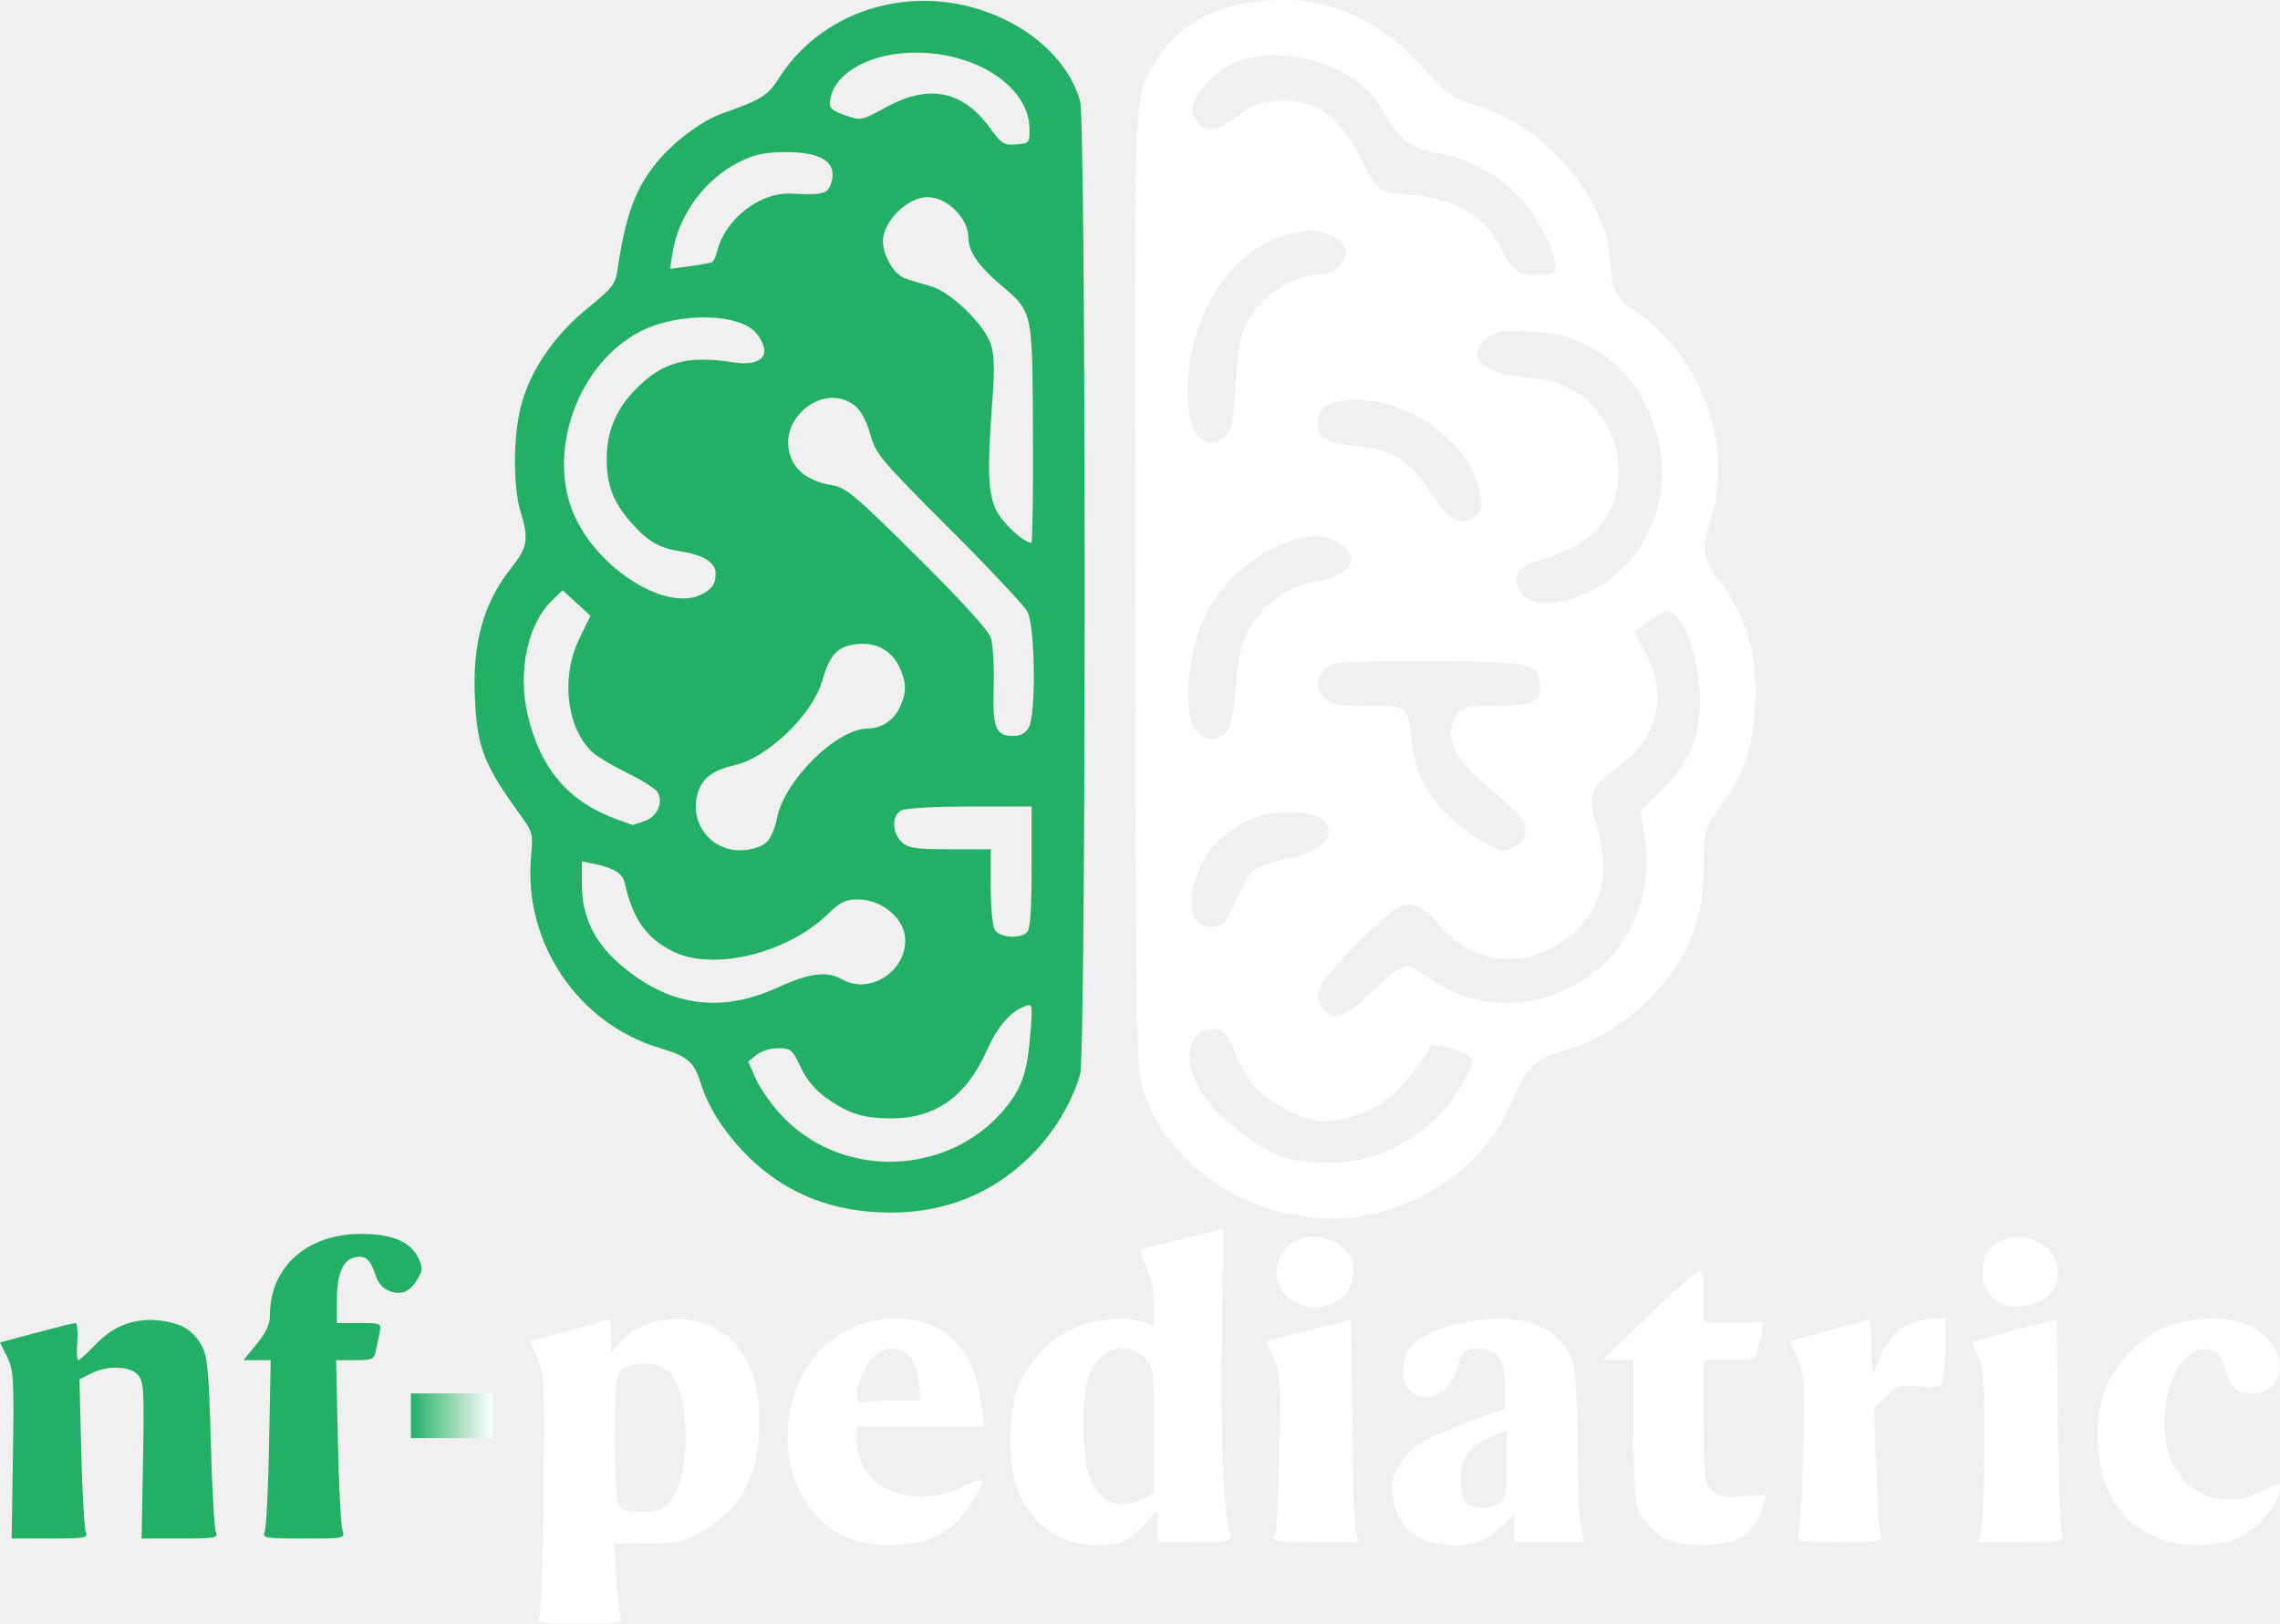
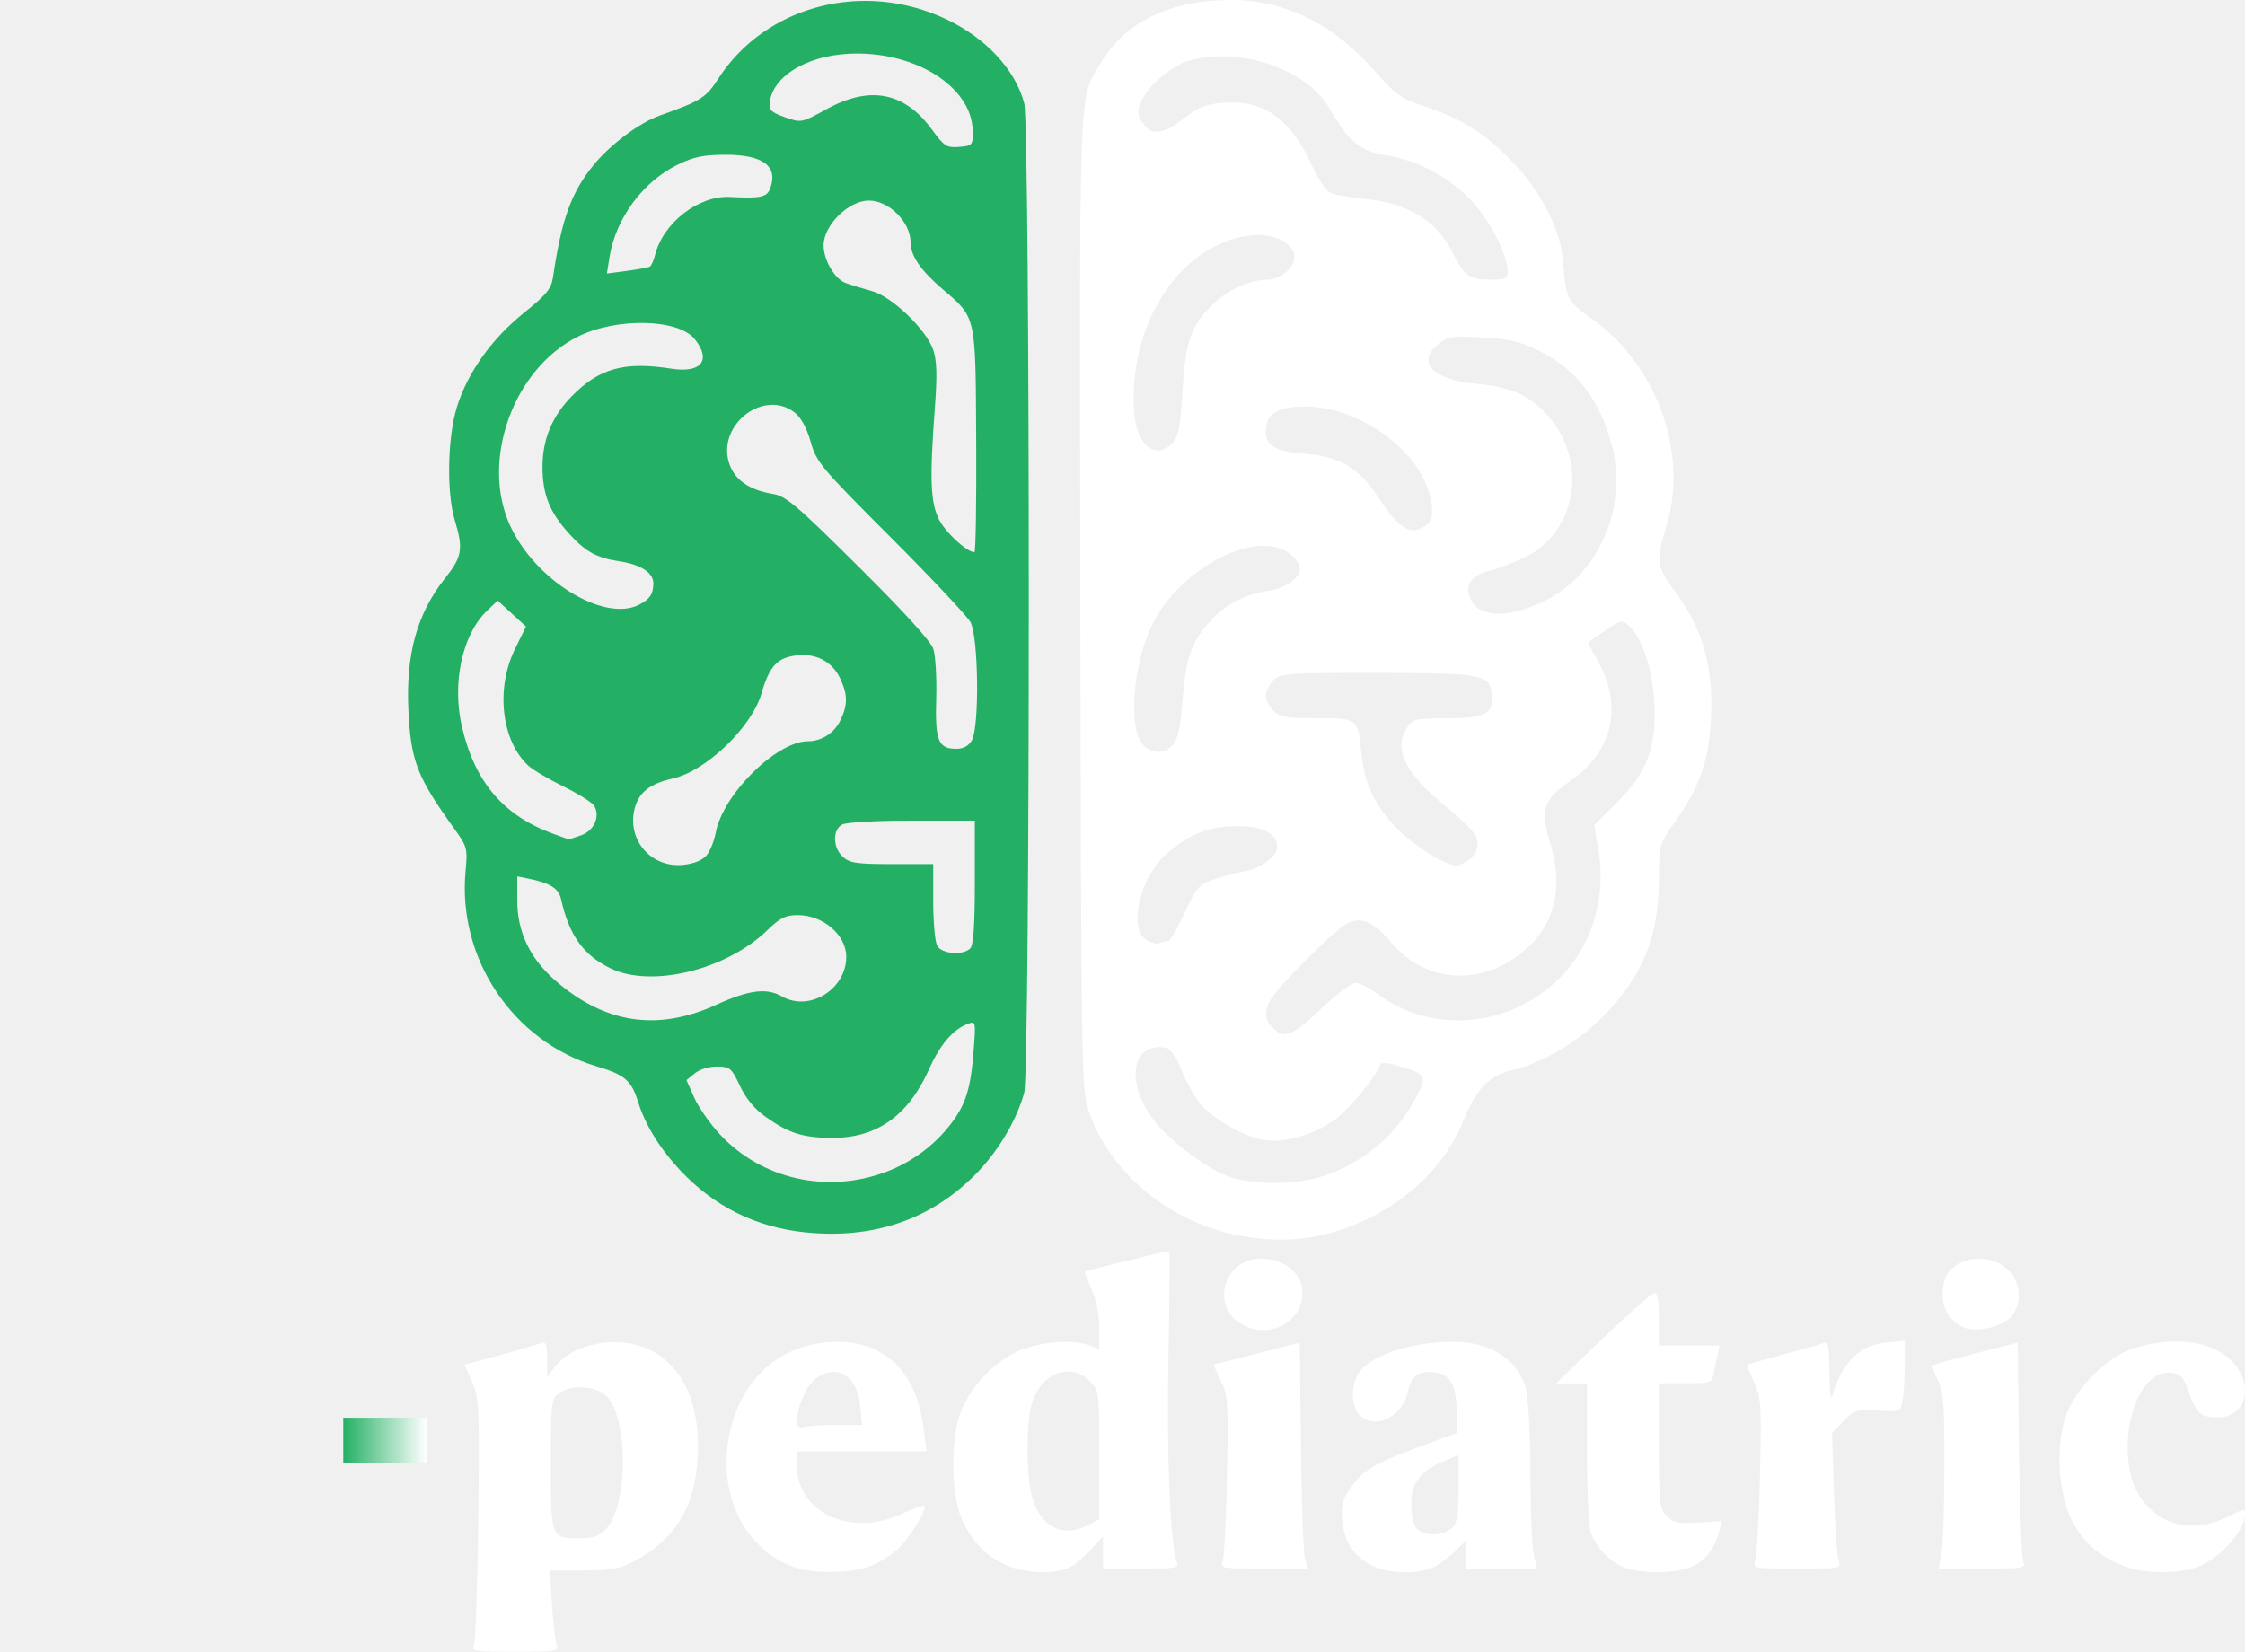
- <svg xmlns="http://www.w3.org/2000/svg" xmlns:xlink="http://www.w3.org/1999/xlink" width="202.368mm" height="144.123mm" viewBox="0 0 202.368 144.123" version="1.1" id="svg1" xml:space="preserve">
+ <svg xmlns="http://www.w3.org/2000/svg" xmlns:xlink="http://www.w3.org/1999/xlink" width="195.843mm" height="144.123mm" viewBox="0 0 195.843 144.123" version="1.1" id="svg1" xml:space="preserve">
  <defs id="defs1">
    <linearGradient id="linearGradient5">
      <stop style="stop-color:#24b064;stop-opacity:1;" offset="0" id="stop5" />
      <stop style="stop-color:#ffffff;stop-opacity:1;" offset="1" id="stop6" />
    </linearGradient>
    <linearGradient xlink:href="#linearGradient5" id="linearGradient6" x1="29.033" y1="234.454" x2="36.291" y2="234.454" gradientUnits="userSpaceOnUse" gradientTransform="translate(20.90375,23.01032)" />
  </defs>
-   <g id="layer1" transform="translate(-4.486651,-89.82177)">
+   <g id="layer1" transform="translate(-11.01144,-89.82177)">
    <g id="g6" transform="translate(-8.978102,-41.96287)">
      <path d="m 122,240.964 m 7.97,0.661 m -2.388,-2.138 c -5.929,-1.29 -11.044,-5.723 -12.684,-10.993 -0.56,-1.798 -0.6,-4.476 -0.665,-44.284 -0.075,-46.165 -0.171,-43.626 1.762,-46.903 2.119,-3.593 6.036,-5.502 11.326,-5.521 4.72,-0.016 8.93,2.051 12.584,6.179 1.921,2.17 2.266,2.408 4.626,3.194 3.118,1.038 5.285,2.461 7.663,5.029 2.381,2.571 3.963,5.789 4.162,8.46 0.242,3.257 0.313,3.395 2.573,5.008 5.61,4.003 8.364,11.685 6.444,17.974 -0.911,2.983 -0.844,3.667 0.537,5.475 2.602,3.409 3.598,6.846 3.336,11.513 -0.2,3.565 -0.981,5.806 -3.048,8.74 -1.482,2.104 -1.485,2.116 -1.485,4.944 0,5.204 -1.398,8.662 -4.944,12.226 -2.217,2.228 -5.161,3.964 -7.824,4.612 -2.036,0.496 -3.149,1.616 -4.202,4.231 -1.55,3.851 -4.503,6.886 -8.596,8.834 -3.732,1.777 -7.416,2.185 -11.567,1.281 z m 7.969,-5.13 c 3.204,-1.102 5.924,-3.298 7.547,-6.092 1.465,-2.522 1.431,-2.686 -0.691,-3.355 -1.318,-0.416 -1.923,-0.483 -2.01,-0.223 -0.313,0.938 -2.511,3.646 -3.764,4.638 -1.735,1.373 -4.486,2.212 -6.341,1.933 -1.773,-0.266 -4.563,-1.866 -5.668,-3.251 -0.477,-0.598 -1.19,-1.896 -1.584,-2.885 -0.446,-1.118 -0.944,-1.841 -1.319,-1.913 -2.991,-0.576 -3.616,2.975 -1.105,6.279 1.45,1.908 4.841,4.427 6.75,5.014 2.318,0.713 5.874,0.65 8.185,-0.145 z m -0.145,-14.709 c 1.207,-1.157 2.477,-2.104 2.821,-2.104 0.345,0 1.246,0.455 2.002,1.011 4.908,3.609 11.91,2.821 16.19,-1.823 2.539,-2.755 3.679,-6.807 3.017,-10.73 l -0.374,-2.217 1.947,-1.947 c 2.672,-2.672 3.491,-4.833 3.298,-8.705 -0.147,-2.952 -1.056,-5.697 -2.241,-6.77 -0.571,-0.517 -0.695,-0.489 -2.084,0.467 l -1.477,1.016 0.992,1.832 c 2.049,3.784 1.127,7.701 -2.389,10.145 -2.494,1.733 -2.793,2.576 -1.92,5.402 1.374,4.448 0.277,7.925 -3.235,10.257 -3.534,2.346 -7.91,1.753 -10.574,-1.433 -1.556,-1.861 -2.669,-2.334 -3.928,-1.669 -1.092,0.577 -6.136,5.645 -6.677,6.708 -0.533,1.047 -0.453,1.666 0.31,2.43 0.952,0.952 1.728,0.616 4.322,-1.871 z m -13.529,-5.733 c 0.177,0 0.821,-1.097 1.432,-2.437 1.021,-2.24 1.226,-2.479 2.538,-2.948 0.785,-0.281 1.969,-0.598 2.631,-0.705 1.436,-0.232 2.92,-1.315 2.92,-2.129 0,-1.21 -1.241,-1.843 -3.582,-1.826 -2.361,0.016 -3.965,0.645 -5.988,2.347 -2.313,1.946 -3.445,6.435 -1.896,7.52 0.407,0.285 0.939,0.442 1.182,0.349 0.243,-0.093 0.587,-0.17 0.763,-0.17 z m 26.27,-7.111 c 0.424,-0.297 0.733,-0.86 0.733,-1.334 0,-0.872 -0.403,-1.329 -3.435,-3.891 -3.023,-2.555 -3.883,-4.631 -2.649,-6.393 0.465,-0.664 0.79,-0.733 3.44,-0.733 3.354,0 4.067,-0.383 3.899,-2.096 -0.17,-1.735 -0.809,-1.853 -10.079,-1.858 -7.893,-0.005 -8.364,0.03 -8.989,0.655 -0.363,0.363 -0.66,0.957 -0.66,1.319 0,0.363 0.297,0.957 0.66,1.319 0.567,0.567 1.1,0.66 3.782,0.66 3.618,0 3.598,-0.017 3.92,3.217 0.265,2.658 1.367,4.803 3.487,6.786 1.512,1.415 3.91,2.834 4.819,2.854 0.186,0.004 0.669,-0.224 1.072,-0.506 z M 122.309,196.78 c 0.422,-0.466 0.649,-1.52 0.835,-3.876 0.288,-3.649 0.765,-5.047 2.326,-6.825 1.318,-1.501 3.112,-2.456 5.135,-2.734 1.402,-0.192 2.772,-1.103 2.772,-1.843 0,-0.757 -0.764,-1.549 -1.835,-1.902 -3.336,-1.101 -9.159,2.517 -11.159,6.934 -1.602,3.537 -1.96,8.828 -0.692,10.229 0.754,0.833 1.873,0.84 2.619,0.016 z m 32.087,-12.403 c 4.913,-2.183 7.634,-8.16 6.223,-13.668 -1.015,-3.962 -3.108,-6.71 -6.315,-8.288 -1.731,-0.852 -2.624,-1.066 -5.002,-1.198 -2.616,-0.145 -2.983,-0.091 -3.802,0.56 -2.02,1.604 -0.568,3.135 3.309,3.491 2.845,0.261 4.393,0.909 5.93,2.48 3.813,3.9 2.963,10.372 -1.658,12.62 -0.949,0.462 -2.354,1.003 -3.122,1.203 -1.669,0.435 -2.236,1.258 -1.691,2.454 0.733,1.61 2.997,1.738 6.129,0.346 z m -9.886,-6.84 c 0.729,-0.564 0.46,-2.619 -0.581,-4.434 -1.869,-3.259 -6.195,-5.802 -9.94,-5.842 -2.512,-0.027 -3.581,0.609 -3.581,2.131 0,1.321 0.793,1.77 3.522,1.993 2.947,0.241 4.644,1.262 6.286,3.782 1.868,2.866 2.909,3.441 4.294,2.369 z m -22.184,-7.165 c 0.471,-0.52 0.645,-1.478 0.823,-4.536 0.259,-4.44 0.777,-5.814 2.923,-7.753 1.234,-1.115 3.051,-1.89 4.44,-1.894 0.857,-0.003 1.804,-0.572 2.209,-1.329 0.804,-1.502 -1.258,-2.866 -3.804,-2.517 -6.037,0.827 -10.54,7.788 -9.987,15.438 0.211,2.914 1.922,4.22 3.396,2.591 z m 29.194,-14.832 c 0,-1.412 -1.396,-4.255 -2.939,-5.987 -1.968,-2.208 -4.695,-3.714 -7.616,-4.205 -2.368,-0.398 -3.26,-1.132 -5.017,-4.128 -2.01,-3.427 -7.783,-5.38 -12.242,-4.142 -1.505,0.418 -3.616,2.238 -4.183,3.606 -0.343,0.828 -0.322,1.115 0.134,1.811 0.756,1.154 1.79,1.043 3.631,-0.391 1.304,-1.016 1.885,-1.241 3.499,-1.358 3.465,-0.251 5.794,1.412 7.632,5.449 0.513,1.127 1.217,2.201 1.564,2.386 0.347,0.186 1.721,0.435 3.054,0.554 3.634,0.325 6.262,1.895 7.589,4.536 1.107,2.202 1.517,2.515 3.297,2.515 1.368,0 1.598,-0.093 1.598,-0.647 z" style="display:inline;fill:#ffffff;fill-opacity:1" id="path1" />
      <path d="m 61.328,275.33 c 0.151,-0.318 0.325,-5.285 0.386,-11.038 0.105,-9.876 0.075,-10.544 -0.547,-11.951 l -0.659,-1.49 1.38,-0.362 c 1.937,-0.508 4.93,-1.361 5.421,-1.546 0.294,-0.111 0.412,0.294 0.412,1.409 v 1.564 l 0.716,-0.911 c 1.577,-2.005 5.387,-2.732 8.028,-1.532 3.093,1.405 4.634,4.726 4.386,9.451 -0.229,4.371 -1.983,7.213 -5.635,9.135 -1.129,0.594 -1.948,0.735 -4.321,0.744 l -2.929,0.011 0.18,2.969 c 0.099,1.633 0.283,3.229 0.407,3.546 0.208,0.53 -0.091,0.577 -3.637,0.577 -3.565,0 -3.843,-0.045 -3.59,-0.577 z m 11.483,-10.09 c 2.049,-2.049 2.006,-10.146 -0.062,-11.773 -0.999,-0.786 -2.942,-0.854 -3.964,-0.138 -0.71,0.497 -0.733,0.696 -0.733,6.251 0,6.479 -0.031,6.402 2.571,6.42 1.054,0.007 1.614,-0.187 2.188,-0.761 z m 16.803,3.38 c -4.336,-1.257 -6.922,-5.977 -6.094,-11.122 0.854,-5.302 4.572,-8.654 9.578,-8.634 4.226,0.017 6.903,2.769 7.482,7.688 l 0.22,1.871 h -5.653 -5.653 v 1.168 c 0,4.182 4.701,6.36 9.202,4.265 0.979,-0.456 1.843,-0.765 1.92,-0.688 0.279,0.279 -1.194,2.703 -2.27,3.736 -0.606,0.582 -1.751,1.287 -2.544,1.567 -1.569,0.554 -4.545,0.626 -6.187,0.15 z m 3.247,-12.506 h 2.324 l -0.164,-1.711 c -0.255,-2.654 -2.1,-3.717 -3.939,-2.27 -1.253,0.986 -2.177,4.607 -1.066,4.181 0.287,-0.11 1.568,-0.2 2.846,-0.2 z m 14.856,12.213 c -1.731,-0.786 -2.924,-2.027 -3.811,-3.967 -1.027,-2.245 -1.008,-7.461 0.035,-9.731 1.054,-2.294 3.14,-4.322 5.264,-5.116 1.887,-0.706 4.466,-0.854 5.832,-0.335 l 0.846,0.322 -0.007,-1.889 c -0.004,-1.169 -0.258,-2.442 -0.666,-3.34 -0.362,-0.798 -0.614,-1.495 -0.56,-1.549 0.087,-0.087 7.067,-1.783 7.339,-1.783 0.06,0 0.029,4.193 -0.07,9.319 -0.165,8.585 0.155,16.296 0.739,17.813 0.203,0.526 -0.072,0.577 -3.112,0.577 h -3.334 l -0.002,-1.402 -0.002,-1.402 -1.139,1.24 c -0.626,0.682 -1.526,1.387 -1.999,1.567 -1.363,0.518 -3.827,0.369 -5.355,-0.324 z m 7.192,-3.48 0.973,-0.503 v -5.614 c 0,-5.521 -0.013,-5.628 -0.81,-6.424 -1.737,-1.737 -4.34,-0.698 -5.099,2.035 -0.463,1.667 -0.458,6.035 0.008,7.888 0.691,2.744 2.661,3.791 4.927,2.619 z m 24.729,3.521 c -1.601,-0.859 -2.383,-2.052 -2.555,-3.9 -0.12,-1.284 7.8e-4,-1.809 0.623,-2.716 1.132,-1.649 2.095,-2.245 5.912,-3.657 l 3.437,-1.272 -0.002,-1.972 c -0.002,-2.374 -0.68,-3.356 -2.318,-3.356 -1.197,0 -1.608,0.382 -1.947,1.814 -0.523,2.205 -2.979,3.284 -4.258,1.871 -0.744,-0.822 -0.692,-2.751 0.102,-3.76 1.523,-1.937 7.175,-3.153 10.49,-2.257 1.996,0.539 3.548,2.014 3.997,3.797 0.203,0.806 0.373,4.109 0.377,7.34 0.004,3.231 0.137,6.431 0.295,7.111 l 0.287,1.237 h -3.099 -3.099 v -1.219 -1.219 l -1.072,1.034 c -0.59,0.569 -1.49,1.192 -2.001,1.384 -1.44,0.543 -3.902,0.419 -5.169,-0.261 z m 6.978,-3.234 c 0.498,-0.451 0.603,-1.056 0.603,-3.468 v -2.922 l -1.237,0.513 c -2.08,0.863 -2.886,1.908 -2.886,3.741 0,0.875 0.204,1.837 0.453,2.137 0.583,0.702 2.291,0.702 3.067,-4.3e-4 z m 14.953,3.379 c -1.213,-0.539 -2.314,-1.701 -2.782,-2.937 -0.203,-0.536 -0.352,-3.503 -0.352,-7.01 v -6.081 h -1.355 -1.355 l 4.038,-3.876 c 2.221,-2.132 4.241,-3.924 4.489,-3.983 0.349,-0.083 0.451,0.421 0.451,2.227 v 2.333 h 2.645 2.645 l -0.192,0.907 c -0.106,0.499 -0.26,1.241 -0.342,1.649 -0.139,0.684 -0.33,0.742 -2.453,0.742 h -2.303 v 5.443 c 0,5.097 0.044,5.487 0.696,6.139 0.595,0.595 0.996,0.677 2.761,0.564 l 2.065,-0.131 -0.275,0.961 c -0.441,1.537 -1.256,2.549 -2.458,3.051 -1.397,0.584 -4.611,0.585 -5.923,0.002 z m 43.94,-0.01 c -2.191,-0.782 -3.663,-1.994 -4.674,-3.848 -1.271,-2.333 -1.567,-6.503 -0.657,-9.244 0.83,-2.498 3.672,-5.312 6.093,-6.03 3.562,-1.058 6.918,-0.544 8.545,1.31 1.835,2.09 1.061,4.77 -1.375,4.759 -1.49,-0.007 -1.838,-0.308 -2.5,-2.166 -0.503,-1.412 -0.708,-1.635 -1.581,-1.721 -2.706,-0.268 -4.607,4.927 -3.397,9.284 0.516,1.859 2.153,3.484 3.905,3.877 1.651,0.37 2.935,0.169 4.728,-0.738 1.078,-0.546 1.237,-0.56 1.237,-0.108 0,1.593 -2.464,4.181 -4.527,4.754 -1.695,0.471 -4.282,0.414 -5.797,-0.126 z m -78.876,-0.431 c 0.146,-0.318 0.323,-3.713 0.393,-7.546 0.121,-6.571 0.088,-7.046 -0.566,-8.329 -0.382,-0.748 -0.637,-1.361 -0.567,-1.361 0.07,0 1.78,-0.434 3.8,-0.964 2.02,-0.53 3.676,-0.938 3.68,-0.907 0.004,0.031 0.051,4.139 0.106,9.128 0.054,4.989 0.217,9.405 0.361,9.814 l 0.262,0.742 h -3.867 c -3.564,0 -3.846,-0.045 -3.602,-0.577 z m 46.485,-0.165 c 0.134,-0.408 0.315,-3.73 0.402,-7.382 0.145,-6.144 0.107,-6.752 -0.51,-8.148 l -0.667,-1.509 1.706,-0.486 c 0.938,-0.267 2.346,-0.654 3.129,-0.859 0.782,-0.205 1.636,-0.455 1.897,-0.555 0.388,-0.149 0.479,0.321 0.503,2.575 0.019,1.807 0.115,2.472 0.28,1.93 0.867,-2.851 2.368,-4.323 4.629,-4.54 l 1.66,-0.16 v 2.145 c 0,1.18 -0.087,2.58 -0.193,3.112 -0.192,0.959 -0.211,0.966 -2.131,0.827 -1.818,-0.131 -2.001,-0.076 -2.975,0.897 l -1.037,1.037 0.159,5.186 c 0.088,2.853 0.269,5.52 0.403,5.929 0.243,0.741 0.239,0.742 -3.627,0.742 -3.866,0 -3.87,-7.9e-4 -3.626,-0.742 z m 16.24,-0.66 c 0.138,-0.771 0.251,-4.222 0.251,-7.669 0,-5.327 -0.087,-6.436 -0.579,-7.393 -0.318,-0.619 -0.515,-1.189 -0.438,-1.266 0.077,-0.077 1.777,-0.555 3.776,-1.061 l 3.636,-0.92 0.107,9.278 c 0.059,5.103 0.231,9.538 0.384,9.856 0.256,0.533 -0.02,0.577 -3.556,0.577 h -3.833 z m -61.014,-19.894 c -2.797,-1.518 -1.606,-5.755 1.616,-5.752 1.81,0.002 3.321,1.021 3.583,2.417 0.526,2.806 -2.544,4.776 -5.198,3.335 z m 63.079,0.298 c -1.264,-0.505 -1.979,-1.555 -1.969,-2.892 0.006,-0.739 0.191,-1.58 0.412,-1.868 1.167,-1.52 3.625,-1.728 5.16,-0.437 1.339,1.127 1.447,3.244 0.223,4.393 -0.793,0.745 -2.876,1.183 -3.826,0.804 z" style="fill:#ffffff;fill-opacity:1" id="path1-2" />
      <path d="m 90.184,239.303 c -4.239,-0.444 -7.858,-2.233 -10.786,-5.332 -1.811,-1.917 -3.118,-4.022 -3.734,-6.011 -0.591,-1.912 -1.158,-2.399 -3.646,-3.14 -7.27,-2.165 -12.126,-9.404 -11.415,-17.017 0.185,-1.983 0.142,-2.148 -0.947,-3.659 -3.261,-4.524 -3.812,-5.925 -4.033,-10.257 -0.254,-4.99 0.732,-8.564 3.23,-11.701 1.449,-1.82 1.564,-2.524 0.814,-4.995 -0.728,-2.399 -0.642,-7.226 0.176,-9.873 0.931,-3.014 3.01,-5.944 5.835,-8.223 2.01,-1.621 2.407,-2.109 2.558,-3.142 0.739,-5.05 1.603,-7.425 3.566,-9.807 1.484,-1.8 3.971,-3.651 5.754,-4.283 3.543,-1.255 4.033,-1.563 5.075,-3.186 4.114,-6.412 12.67,-8.647 19.923,-5.205 3.451,1.638 5.992,4.376 6.781,7.309 0.534,1.984 0.536,84.425 0.001,86.355 -0.687,2.482 -2.354,5.242 -4.378,7.247 -3.91,3.874 -8.9,5.536 -14.775,4.92 z m 7.095,-5.269 c 2.227,-0.833 4.236,-2.321 5.665,-4.194 1.305,-1.71 1.73,-3.088 1.984,-6.422 0.19,-2.491 0.176,-2.556 -0.487,-2.309 -1.318,0.491 -2.433,1.792 -3.412,3.982 -1.822,4.074 -4.596,6.016 -8.535,5.976 -2.501,-0.025 -3.698,-0.409 -5.708,-1.831 -0.975,-0.69 -1.725,-1.593 -2.248,-2.708 -0.73,-1.554 -0.871,-1.674 -1.986,-1.687 -0.686,-0.008 -1.517,0.243 -1.939,0.585 l -0.739,0.598 0.679,1.535 c 0.373,0.844 1.392,2.297 2.263,3.228 3.642,3.894 9.326,5.17 14.464,3.247 z M 82.474,219.453 c 2.845,-1.299 4.39,-1.495 5.731,-0.729 2.393,1.368 5.608,-0.617 5.608,-3.463 0,-1.892 -2.018,-3.63 -4.217,-3.63 -1.081,0 -1.548,0.229 -2.659,1.308 -3.576,3.47 -10.111,5.067 -13.676,3.341 -2.388,-1.156 -3.629,-2.893 -4.333,-6.063 -0.205,-0.924 -0.976,-1.398 -2.907,-1.785 l -0.907,-0.182 v 2.121 c 0,2.69 1.083,4.994 3.244,6.899 4.334,3.821 8.96,4.537 14.116,2.183 z m 22.159,-4.918 c 0.276,-0.276 0.396,-2.031 0.396,-5.773 v -5.377 h -5.465 c -3.136,0 -5.736,0.145 -6.103,0.341 -0.862,0.461 -0.831,2.021 0.056,2.824 0.593,0.537 1.217,0.628 4.288,0.628 h 3.594 v 3.238 c 0,1.781 0.154,3.525 0.341,3.876 0.391,0.731 2.247,0.887 2.891,0.242 z m -22.994,-8.137 c 0.303,-0.375 0.654,-1.243 0.78,-1.929 0.615,-3.36 5.3,-8.011 8.07,-8.011 1.171,0 2.293,-0.728 2.814,-1.827 0.651,-1.372 0.644,-2.244 -0.029,-3.663 -0.707,-1.49 -2.138,-2.223 -3.882,-1.989 -1.626,0.218 -2.29,0.958 -2.975,3.314 -0.856,2.945 -4.837,6.766 -7.727,7.416 -1.974,0.443 -2.939,1.186 -3.316,2.549 -0.761,2.756 1.399,5.295 4.241,4.983 0.946,-0.104 1.668,-0.404 2.023,-0.842 z m -10.964,-1.726 c 1.133,-0.395 1.697,-1.656 1.151,-2.575 -0.172,-0.289 -1.371,-1.046 -2.665,-1.681 -1.293,-0.635 -2.675,-1.451 -3.07,-1.814 -2.361,-2.17 -2.884,-6.715 -1.174,-10.198 l 0.958,-1.951 -1.236,-1.133 -1.236,-1.133 -0.935,0.896 c -2.159,2.068 -3.07,6.322 -2.173,10.144 1.138,4.851 3.66,7.773 8.066,9.347 0.663,0.237 1.221,0.437 1.239,0.445 0.018,0.008 0.502,-0.149 1.074,-0.348 z m 34.095,-8.296 c 0.673,-1.178 0.579,-9.039 -0.123,-10.308 -0.301,-0.544 -3.441,-3.884 -6.978,-7.422 -6.079,-6.081 -6.46,-6.535 -6.96,-8.308 -0.342,-1.21 -0.837,-2.117 -1.396,-2.556 -2.652,-2.086 -6.74,1.011 -5.74,4.349 0.44,1.467 1.732,2.403 3.78,2.737 1.201,0.196 2.019,0.887 7.529,6.355 3.958,3.928 6.306,6.512 6.527,7.182 0.19,0.576 0.303,2.525 0.251,4.331 -0.106,3.675 0.176,4.383 1.748,4.383 0.627,0 1.078,-0.246 1.362,-0.742 z M 75.774,184.533 c 0.916,-0.482 1.204,-0.92 1.21,-1.84 0.006,-0.937 -1.078,-1.645 -2.964,-1.934 -2.012,-0.308 -2.96,-0.835 -4.428,-2.46 -1.663,-1.84 -2.271,-3.378 -2.278,-5.758 -0.007,-2.4 0.834,-4.437 2.555,-6.188 2.4,-2.441 4.572,-3.042 8.681,-2.402 2.61,0.407 3.513,-0.714 2.061,-2.559 -1.43,-1.818 -6.901,-1.925 -10.281,-0.2 -5.551,2.832 -8.389,10.694 -5.895,16.332 2.146,4.85 8.259,8.629 11.338,7.008 z M 105.147,170.285 c -0.054,-11.082 0.02,-10.748 -2.935,-13.273 -1.92,-1.641 -2.79,-2.918 -2.79,-4.097 0,-1.748 -1.88,-3.629 -3.629,-3.629 -1.782,0 -3.954,2.146 -3.957,3.909 -0.002,1.271 0.97,2.934 1.919,3.281 0.486,0.178 1.519,0.495 2.295,0.706 1.763,0.478 4.773,3.379 5.364,5.17 0.304,0.922 0.337,2.236 0.126,5.058 -0.466,6.23 -0.385,8.252 0.391,9.75 0.582,1.124 2.419,2.804 3.066,2.804 0.109,-1e-4 0.178,-4.356 0.152,-9.679 z M 76.687,155.042 c 0.126,-0.078 0.329,-0.537 0.45,-1.02 0.702,-2.798 3.803,-5.195 6.533,-5.051 2.667,0.141 3.223,0.023 3.507,-0.745 0.719,-1.944 -0.63,-2.948 -3.944,-2.937 -1.875,0.006 -2.746,0.187 -4.11,0.855 -3.058,1.496 -5.422,4.697 -5.961,8.071 l -0.23,1.437 1.763,-0.234 c 0.97,-0.129 1.866,-0.298 1.993,-0.376 z m 28.154,-11.859 c -0.067,-3.865 -5.132,-7.006 -10.818,-6.707 -3.74,0.197 -6.637,1.993 -6.888,4.272 -0.07,0.637 0.159,0.854 1.336,1.268 1.415,0.498 1.429,0.495 3.676,-0.734 3.74,-2.045 6.742,-1.46 9.119,1.778 1.106,1.506 1.304,1.634 2.402,1.542 1.163,-0.097 1.195,-0.136 1.173,-1.419 z" style="fill:#24b064;fill-opacity:1" id="path1-9" />
-       <path d="m 14.613,260.938 c 0.105,-6.789 0.06,-7.537 -0.517,-8.704 l -0.631,-1.276 3.217,-0.863 c 1.769,-0.474 3.338,-0.863 3.486,-0.863 0.148,-1.1e-4 0.218,0.742 0.155,1.649 -0.063,0.907 -0.023,1.65 0.088,1.65 0.111,0 0.831,-0.653 1.599,-1.452 1.613,-1.677 3.546,-2.356 5.825,-2.043 1.818,0.249 2.81,0.879 3.56,2.262 0.485,0.893 0.613,2.289 0.779,8.491 0.109,4.082 0.312,7.682 0.451,7.999 0.232,0.529 -0.034,0.577 -3.169,0.577 h -3.422 l 0.125,-6.942 c 0.114,-6.284 0.07,-7.003 -0.458,-7.587 -0.725,-0.801 -2.738,-0.859 -4.168,-0.12 l -1.015,0.525 0.162,6.485 c 0.089,3.567 0.272,6.745 0.407,7.062 0.224,0.528 -0.045,0.577 -3.172,0.577 l -3.416,1.4e-4 z m 22.342,6.85 c 0.143,-0.318 0.322,-3.88 0.397,-7.917 l 0.137,-7.34 h -1.208 -1.208 l 1.177,-1.436 c 0.851,-1.039 1.177,-1.755 1.177,-2.59 0,-4.252 3.294,-7.181 8.082,-7.186 2.736,-0.003 4.399,0.692 5.079,2.122 0.395,0.831 0.395,1.087 3.78e-4,1.782 -0.693,1.219 -1.424,1.565 -2.505,1.186 -0.613,-0.215 -1.041,-0.684 -1.271,-1.39 -0.469,-1.442 -0.941,-1.845 -1.882,-1.609 -1.067,0.268 -1.565,1.497 -1.565,3.859 v 1.964 h 1.986 c 1.944,0 1.982,0.017 1.814,0.825 l -0.342,1.649 c -0.155,0.749 -0.325,0.825 -1.847,0.825 h -1.675 l 0.154,7.175 c 0.085,3.946 0.265,7.509 0.401,7.917 0.246,0.74 0.237,0.742 -3.456,0.742 -3.405,0 -3.681,-0.046 -3.442,-0.577 z" style="fill:#24b064;fill-opacity:1" id="path1-1" />
      <path d="m 49.937,257.464 v -1.979 h 3.629 3.629 v 1.979 1.979 H 53.566 49.937 Z" style="fill:url(#linearGradient6)" id="path1-8" />
+       <text xml:space="preserve" style="font-weight:bold;font-size:34.717px;font-family:'Harding Text Web';-inkscape-font-specification:'Harding Text Web Bold';text-align:end;letter-spacing:0px;word-spacing:0px;text-anchor:end;fill:#24b064;fill-opacity:1;stroke:#ffaa00;stroke-width:0.971;stroke-linecap:round;stroke-dasharray:0.971, 1.942;paint-order:markers stroke fill" x="47.937" y="268.272" id="text1">
+         <tspan id="tspan1" style="font-size:34.717px;fill:#24b064;fill-opacity:1;stroke:none;stroke-width:0.971" x="47.937" y="268.272">sf</tspan>
+       </text>
    </g>
  </g>
</svg>
